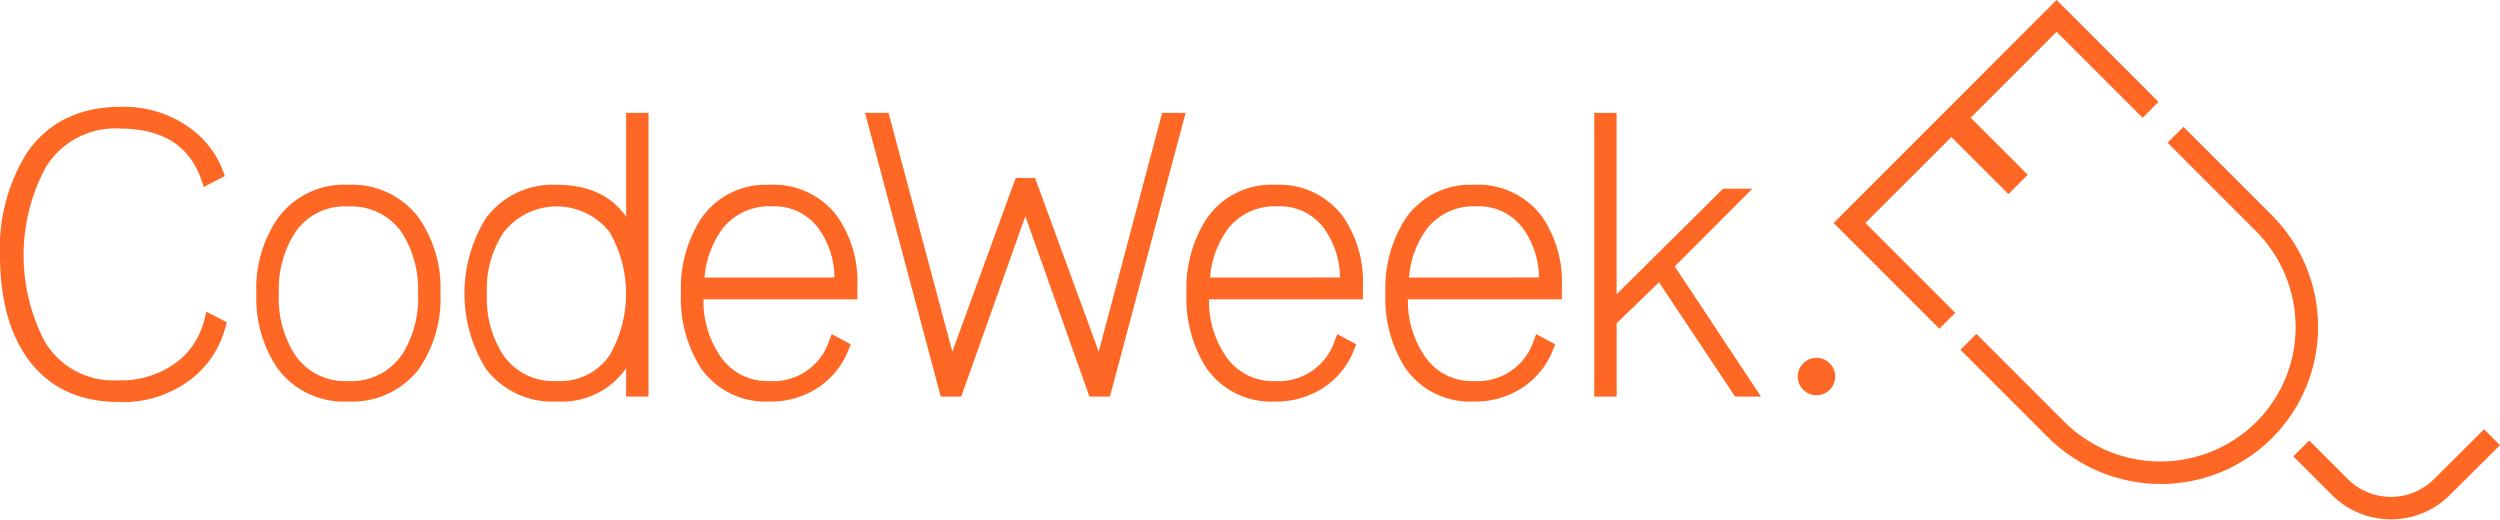
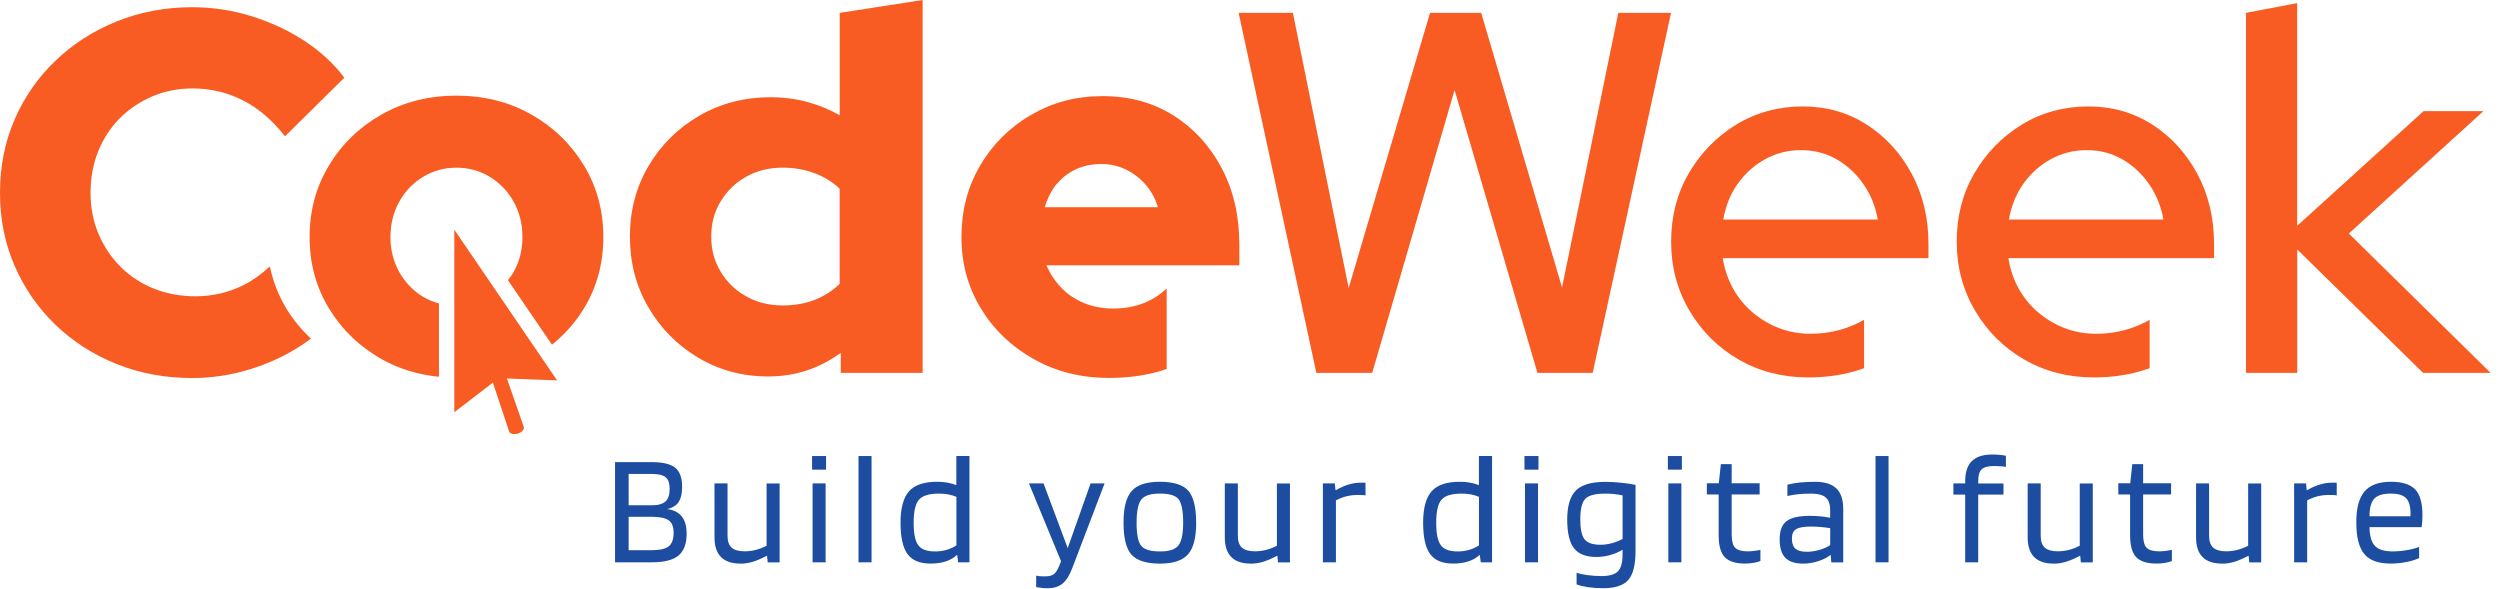
- <svg xmlns="http://www.w3.org/2000/svg" width="241" height="50.063" viewBox="0 0 241 50.063" version="1.1" id="svg41">
-   <defs id="defs7">
-     <style id="style2">.a{fill:none;}.b{clip-path:url(#a);}.c{fill:#fe6824;}</style>
-     <clipPath id="a">
-       <rect class="a" width="241" height="50.063" id="rect4" />
-     </clipPath>
-   </defs>
-   <path id="path35" style="fill:#fe6824;stroke:none" d="m 230.486,50.063 a 8.015,8.015 0 0 1 -5.689,-2.347 l -3.72,-3.72 1.532,-1.533 3.721,3.721 a 5.873,5.873 0 0 0 8.294,0.012 l 4.845,-4.818 1.528,1.538 -4.845,4.817 a 8.012,8.012 0 0 1 -5.669,2.333 m -22.171,-3.413 a 15.4,15.4 0 0 1 -10.911,-4.526 l -8.409,-8.409 1.532,-1.533 8.41,8.41 a 13.129,13.129 0 0 0 18.544,0.116 12.9,12.9 0 0 0 3.819,-9.244 13.107,13.107 0 0 0 -3.889,-9.254 l -8.455,-8.456 1.531,-1.532 8.457,8.455 a 15.272,15.272 0 0 1 4.524,10.776 15.135,15.135 0 0 1 -15.153,15.2 m -10.054,-46.66 -21.492,21.5 10.192,10.191 1.532,-1.532 -8.661,-8.66 8.284,-8.283 5.5,5.5 1.862,-1.863 -5.5,-5.5 8.283,-8.283 8.29,8.29 1.531,-1.533 z m -36.811,25.69 7.487,-7.5 h -2.823 L 155.842,28.365 V 10.88 h -2.156 v 27.353 h 2.16 v -7.069 l 4.082,-3.953 7.336,11.021 h 2.5 z m -10.885,1.969 a 11.016,11.016 0 0 0 -2.006,-6.9 7.678,7.678 0 0 0 -6.481,-2.944 7.554,7.554 0 0 0 -6.6,3.292 12.365,12.365 0 0 0 -1.922,7.176 12.543,12.543 0 0 0 1.925,7.215 7.612,7.612 0 0 0 6.6,3.216 8.22,8.22 0 0 0 5.218,-1.72 7.77,7.77 0 0 0 2.467,-3.4 l 0.152,-0.4 -1.828,-0.985 -0.2,0.525 a 5.69,5.69 0 0 1 -5.81,4.008 5.463,5.463 0 0 1 -4.8,-2.5 9.4,9.4 0 0 1 -1.56,-5.382 h 14.85 z m -14.733,-0.9 a 9.073,9.073 0 0 1 1.719,-4.7 5.726,5.726 0 0 1 4.784,-2.165 5.25,5.25 0 0 1 4.552,2.223 8.183,8.183 0 0 1 1.472,4.637 z m -4.443,0.9 a 11.029,11.029 0 0 0 -2.007,-6.9 7.679,7.679 0 0 0 -6.481,-2.944 7.551,7.551 0 0 0 -6.6,3.292 12.368,12.368 0 0 0 -1.922,7.176 12.545,12.545 0 0 0 1.925,7.214 7.608,7.608 0 0 0 6.6,3.217 8.229,8.229 0 0 0 5.219,-1.72 7.765,7.765 0 0 0 2.466,-3.4 l 0.152,-0.4 -1.828,-0.985 -0.2,0.524 a 5.691,5.691 0 0 1 -5.81,4.009 5.465,5.465 0 0 1 -4.8,-2.5 9.414,9.414 0 0 1 -1.559,-5.383 h 14.85 z m -14.736,-0.9 a 9.1,9.1 0 0 1 1.719,-4.7 5.728,5.728 0 0 1 4.784,-2.165 5.256,5.256 0 0 1 4.554,2.223 8.188,8.188 0 0 1 1.47,4.637 z M 112.031,10.88 105.918,33.9 99.777,17.151 H 97.914 L 91.804,33.899 85.655,10.88 h -2.266 l 7.3,27.353 h 1.976 l 6.177,-17.392 6.18,17.392 h 1.973 l 7.3,-27.353 z m -29.38,16.775 a 11.021,11.021 0 0 0 -2.007,-6.9 7.676,7.676 0 0 0 -6.48,-2.944 7.552,7.552 0 0 0 -6.6,3.292 12.364,12.364 0 0 0 -1.923,7.176 12.545,12.545 0 0 0 1.925,7.215 7.611,7.611 0 0 0 6.6,3.216 8.223,8.223 0 0 0 5.219,-1.72 7.764,7.764 0 0 0 2.466,-3.4 l 0.152,-0.4 -1.827,-0.986 -0.2,0.526 a 5.69,5.69 0 0 1 -5.81,4.008 5.465,5.465 0 0 1 -4.8,-2.5 9.415,9.415 0 0 1 -1.558,-5.383 h 14.843 z m -14.734,-0.9 a 9.091,9.091 0 0 1 1.719,-4.7 5.727,5.727 0 0 1 4.785,-2.165 5.257,5.257 0 0 1 4.554,2.223 8.2,8.2 0 0 1 1.47,4.638 z M 60.359,10.88 v 10.005 c -1.423,-2.042 -3.666,-3.074 -6.694,-3.074 a 8.017,8.017 0 0 0 -6.813,3.2 13.794,13.794 0 0 0 0,14.563 8.027,8.027 0 0 0 6.813,3.133 7.58,7.58 0 0 0 6.694,-3.2 v 2.724 H 62.52 V 10.88 Z m -6.694,25.851 a 5.851,5.851 0 0 1 -5.171,-2.528 10.071,10.071 0 0 1 -1.559,-5.888 9.9,9.9 0 0 1 1.6,-5.894 6.476,6.476 0 0 1 10.261,0 v 0 a 11.9,11.9 0 0 1 0,11.785 5.763,5.763 0 0 1 -5.131,2.525 z M 40.384,21.016 a 8.019,8.019 0 0 0 -6.813,-3.206 7.916,7.916 0 0 0 -6.778,3.207 11.853,11.853 0 0 0 -2.077,7.26 12.01,12.01 0 0 0 2.08,7.3 7.981,7.981 0 0 0 6.775,3.133 8.154,8.154 0 0 0 6.814,-3.135 12.018,12.018 0 0 0 2.076,-7.3 11.86,11.86 0 0 0 -2.077,-7.259 z m -0.084,7.3 a 10.068,10.068 0 0 1 -1.558,5.886 5.906,5.906 0 0 1 -5.171,2.531 5.813,5.813 0 0 1 -5.133,-2.527 v 0 a 10.059,10.059 0 0 1 -1.56,-5.887 10.167,10.167 0 0 1 1.564,-5.894 5.76,5.76 0 0 1 5.131,-2.524 5.9,5.9 0 0 1 5.168,2.527 10.173,10.173 0 0 1 1.559,5.887 z m -20.412,1.729 -0.146,0.613 a 7.443,7.443 0 0 1 -2.373,4 9.019,9.019 0 0 1 -6.094,2.006 7.634,7.634 0 0 1 -6.989,-3.791 17.943,17.943 0 0 1 0.073,-16.659 7.813,7.813 0 0 1 7.1,-3.829 c 4.25,0 6.868,1.665 8,5.089 l 0.181,0.548 2.035,-1.049 -0.147,-0.407 a 8.9,8.9 0 0 0 -2.907,-4 10.843,10.843 0 0 0 -6.946,-2.272 c -3.991,0 -7.04,1.478 -9.062,4.4 a 17.335,17.335 0 0 0 -2.615,9.922 c 0,4.045 0.856,7.335 2.544,9.778 2,2.892 5,4.358 8.914,4.358 a 10.711,10.711 0 0 0 7.443,-2.584 9.38,9.38 0 0 0 2.86,-4.722 l 0.1,-0.382 z m 156.969,6.704 a 1.808,1.808 0 1 0 -1.3,1.3 1.811,1.811 0 0 0 1.3,-1.3" />
+ <svg xmlns="http://www.w3.org/2000/svg" width="170" height="40" viewBox="0 0 170 40" fill="none">
+   <path d="M46.693 36.282C46.693 36.977 46.504 37.476 46.13 37.782C45.756 38.086 45.153 38.237 44.323 38.237H41.824V31.424H44.31C45.058 31.424 45.593 31.55 45.91 31.803C46.228 32.056 46.385 32.492 46.385 33.108C46.385 33.55 46.306 33.891 46.152 34.128C45.998 34.368 45.737 34.529 45.37 34.617C45.81 34.674 46.14 34.842 46.36 35.117C46.58 35.391 46.69 35.78 46.69 36.279L46.693 36.282ZM45.536 33.24C45.536 32.864 45.445 32.602 45.266 32.454C45.087 32.305 44.772 32.229 44.326 32.229H42.748V34.358H44.326C44.76 34.358 45.068 34.27 45.256 34.096C45.445 33.922 45.536 33.635 45.536 33.237V33.24ZM45.806 36.228C45.806 35.824 45.696 35.54 45.47 35.382C45.247 35.221 44.867 35.142 44.326 35.142H42.748V37.413H44.326C44.867 37.413 45.25 37.325 45.47 37.151C45.693 36.977 45.806 36.671 45.806 36.228Z" fill="#1C4DA1" />
+   <path d="M50.359 38.326C49.768 38.326 49.325 38.177 49.029 37.88C48.734 37.584 48.586 37.138 48.586 36.544V32.871H49.472V36.434C49.472 36.803 49.567 37.072 49.752 37.239C49.937 37.407 50.236 37.489 50.638 37.489C50.883 37.489 51.132 37.457 51.377 37.397C51.625 37.337 51.877 37.239 52.128 37.11V32.874H53.014V38.241H52.204L52.16 37.795H52.138C51.764 37.991 51.437 38.13 51.166 38.209C50.893 38.288 50.623 38.329 50.355 38.329L50.359 38.326Z" fill="#1C4DA1" />
+   <path d="M56.173 31.936H55.221V31.01H56.173V31.936ZM56.142 38.238H55.255V32.871H56.142V38.238Z" fill="#1C4DA1" />
+   <path d="M59.265 31.01V38.238H58.379V31.01H59.265Z" fill="#1C4DA1" />
+   <path d="M65.036 31.01H65.923V38.238H65.156L65.09 37.739H65.068C64.857 37.934 64.606 38.08 64.304 38.178C64.005 38.276 63.66 38.323 63.27 38.323C62.541 38.323 62.022 38.105 61.708 37.672C61.394 37.236 61.236 36.529 61.236 35.543C61.236 34.558 61.428 33.847 61.808 33.414C62.189 32.978 62.827 32.76 63.722 32.76C63.974 32.76 64.21 32.779 64.43 32.82C64.65 32.861 64.851 32.915 65.03 32.988V31.01H65.036ZM63.839 33.566C63.169 33.566 62.717 33.708 62.481 33.989C62.245 34.27 62.129 34.788 62.129 35.543C62.129 36.298 62.233 36.785 62.437 37.069C62.641 37.356 63.025 37.498 63.587 37.498C63.855 37.498 64.109 37.464 64.354 37.394C64.599 37.325 64.826 37.224 65.036 37.085V33.784C64.863 33.711 64.681 33.657 64.486 33.619C64.291 33.581 64.075 33.566 63.839 33.566Z" fill="#1C4DA1" />
+   <path d="M71.079 39.194C71.353 39.194 71.56 39.135 71.702 39.014C71.843 38.895 71.991 38.61 72.151 38.162L69.967 32.871H70.96L72.604 37.271L74.16 32.871H75.112L72.927 38.597C72.733 39.119 72.506 39.482 72.246 39.691C71.985 39.899 71.651 40 71.24 40C71.117 40 70.988 39.994 70.856 39.978C70.724 39.962 70.592 39.946 70.46 39.924V39.141C70.539 39.163 70.627 39.176 70.724 39.185C70.822 39.194 70.938 39.194 71.076 39.194H71.079Z" fill="#1C4DA1" />
+   <path d="M81.341 35.543C81.341 36.557 81.156 37.274 80.785 37.694C80.414 38.114 79.779 38.326 78.877 38.326C77.975 38.326 77.302 38.124 76.941 37.716C76.579 37.312 76.4 36.586 76.4 35.543C76.4 34.501 76.586 33.803 76.957 33.386C77.328 32.969 77.966 32.76 78.874 32.76C79.782 32.76 80.449 32.962 80.804 33.37C81.162 33.777 81.338 34.501 81.338 35.543H81.341ZM77.287 35.534C77.287 36.33 77.39 36.857 77.601 37.113C77.808 37.369 78.236 37.498 78.877 37.498C79.518 37.498 79.914 37.363 80.131 37.091C80.348 36.819 80.455 36.298 80.455 35.531C80.455 34.763 80.351 34.207 80.147 33.948C79.943 33.692 79.518 33.563 78.877 33.563C78.236 33.563 77.827 33.698 77.614 33.964C77.397 34.232 77.29 34.754 77.29 35.527L77.287 35.534Z" fill="#1C4DA1" />
+   <path d="M85.06 38.326C84.469 38.326 84.026 38.177 83.73 37.88C83.435 37.584 83.287 37.138 83.287 36.544V32.871H84.173V36.434C84.173 36.803 84.268 37.072 84.453 37.239C84.639 37.407 84.937 37.489 85.34 37.489C85.585 37.489 85.833 37.457 86.078 37.397C86.326 37.337 86.578 37.239 86.829 37.11V32.874H87.716V38.241H86.905L86.861 37.795H86.839C86.465 37.991 86.138 38.13 85.868 38.209C85.594 38.288 85.324 38.329 85.057 38.329L85.06 38.326Z" fill="#1C4DA1" />
+   <path d="M90.843 38.237H89.957V32.871H90.768L90.812 33.325H90.856C91.136 33.158 91.418 33.035 91.698 32.95C91.978 32.864 92.258 32.823 92.531 32.823H92.764C92.805 32.823 92.833 32.826 92.855 32.833V33.692C92.805 33.676 92.742 33.667 92.666 33.663C92.591 33.66 92.475 33.657 92.314 33.657C92.053 33.657 91.799 33.689 91.55 33.749C91.302 33.812 91.067 33.904 90.843 34.027V38.231V38.237Z" fill="#1C4DA1" />
+   <path d="M100.573 31.01H101.46V38.238H100.693L100.627 37.739H100.605C100.394 37.934 100.143 38.08 99.841 38.178C99.539 38.276 99.197 38.323 98.807 38.323C98.078 38.323 97.559 38.105 97.245 37.672C96.931 37.236 96.773 36.529 96.773 35.543C96.773 34.558 96.965 33.847 97.346 33.414C97.726 32.978 98.364 32.76 99.26 32.76C99.511 32.76 99.747 32.779 99.967 32.82C100.187 32.861 100.388 32.915 100.567 32.988V31.01H100.573ZM99.373 33.566C98.703 33.566 98.251 33.708 98.015 33.989C97.779 34.27 97.663 34.788 97.663 35.543C97.663 36.298 97.767 36.785 97.971 37.069C98.175 37.356 98.559 37.498 99.121 37.498C99.388 37.498 99.643 37.464 99.888 37.394C100.133 37.325 100.36 37.224 100.57 37.085V33.784C100.397 33.711 100.215 33.657 100.02 33.619C99.825 33.581 99.608 33.566 99.373 33.566Z" fill="#1C4DA1" />
+   <path d="M104.616 31.936H103.664V31.01H104.616V31.936ZM104.585 38.238H103.699V32.871H104.585V38.238Z" fill="#1C4DA1" />
+   <path d="M108.994 39.997C108.632 39.997 108.296 39.972 107.982 39.928C107.667 39.88 107.409 39.817 107.208 39.738V38.945C107.375 39.008 107.617 39.065 107.938 39.106C108.258 39.151 108.576 39.173 108.893 39.173C109.434 39.173 109.808 39.065 110.018 38.854C110.226 38.639 110.333 38.263 110.333 37.72V37.385C110.065 37.543 109.782 37.666 109.478 37.748C109.176 37.83 108.868 37.874 108.56 37.874C107.846 37.874 107.337 37.675 107.029 37.277C106.721 36.879 106.57 36.229 106.57 35.322C106.57 34.416 106.768 33.746 107.158 33.354C107.551 32.962 108.22 32.767 109.163 32.767C109.503 32.767 109.867 32.786 110.254 32.827C110.644 32.868 110.964 32.915 111.216 32.972V37.47C111.216 38.411 111.049 39.068 110.719 39.441C110.389 39.814 109.811 40 108.99 40L108.994 39.997ZM109.166 33.566C108.475 33.566 108.016 33.686 107.793 33.926C107.57 34.166 107.46 34.63 107.46 35.316C107.46 35.967 107.554 36.418 107.746 36.668C107.938 36.917 108.305 37.044 108.855 37.044C109.094 37.044 109.339 37.009 109.597 36.939C109.852 36.87 110.1 36.775 110.336 36.652V33.686C110.163 33.648 109.977 33.62 109.779 33.597C109.581 33.575 109.377 33.566 109.166 33.566Z" fill="#1C4DA1" />
+   <path d="M114.368 31.936H113.416V31.01H114.368V31.936ZM114.334 38.238H113.447V32.871H114.334V38.238Z" fill="#1C4DA1" />
+   <path d="M119.709 37.4V38.149C119.593 38.199 119.436 38.24 119.238 38.275C119.04 38.31 118.851 38.323 118.672 38.323C118.025 38.323 117.559 38.177 117.283 37.887C117.006 37.596 116.868 37.097 116.868 36.386V33.625H116.066V32.864H116.877L117.019 31.56H117.754V32.864H119.656V33.625H117.754V36.352C117.754 36.794 117.836 37.094 117.996 37.252C118.16 37.413 118.446 37.492 118.854 37.492C118.983 37.492 119.134 37.482 119.304 37.46C119.473 37.438 119.609 37.416 119.709 37.394V37.4Z" fill="#1C4DA1" />
+   <path d="M122.606 38.326C122.059 38.326 121.657 38.193 121.399 37.928C121.144 37.663 121.016 37.245 121.016 36.674C121.016 36.102 121.17 35.682 121.481 35.442C121.792 35.199 122.317 35.079 123.059 35.079C123.304 35.079 123.546 35.088 123.781 35.11C124.02 35.132 124.244 35.164 124.451 35.208V34.687C124.451 34.289 124.35 34.001 124.149 33.828C123.948 33.654 123.624 33.566 123.175 33.566C122.845 33.566 122.553 33.578 122.301 33.603C122.05 33.629 121.795 33.67 121.544 33.73V32.959C121.833 32.886 122.125 32.836 122.427 32.807C122.725 32.779 123.065 32.763 123.448 32.763C124.09 32.763 124.564 32.915 124.875 33.215C125.186 33.515 125.34 33.983 125.34 34.611V38.241H124.53L124.486 37.742H124.464C124.247 37.915 123.967 38.057 123.627 38.165C123.285 38.272 122.945 38.329 122.606 38.329V38.326ZM123.156 35.805C122.666 35.805 122.326 35.865 122.135 35.985C121.943 36.105 121.849 36.317 121.849 36.62C121.849 36.939 121.927 37.17 122.087 37.309C122.248 37.451 122.505 37.52 122.867 37.52C123.147 37.52 123.436 37.476 123.731 37.391C124.027 37.306 124.269 37.195 124.454 37.066V35.916C124.215 35.878 123.995 35.852 123.788 35.834C123.583 35.815 123.373 35.808 123.156 35.808V35.805Z" fill="#1C4DA1" />
+   <path d="M128.421 31.01V38.238H127.535V31.01H128.421Z" fill="#1C4DA1" />
+   <path d="M133.632 33.632H132.83V32.87H133.632V32.741C133.632 32.119 133.782 31.658 134.084 31.358C134.386 31.057 134.851 30.906 135.48 30.906C135.64 30.906 135.797 30.912 135.957 30.928C136.115 30.944 136.262 30.963 136.401 30.991V31.752C136.316 31.73 136.196 31.714 136.049 31.705C135.901 31.695 135.753 31.689 135.612 31.689C135.2 31.689 134.917 31.762 134.757 31.913C134.596 32.062 134.518 32.33 134.518 32.722V32.874H136.237V33.635H134.518V38.24H133.632V33.635V33.632Z" fill="#1C4DA1" />
+   <path d="M139.654 38.326C139.063 38.326 138.619 38.177 138.324 37.88C138.029 37.584 137.881 37.138 137.881 36.544V32.871H138.767V36.434C138.767 36.803 138.861 37.072 139.047 37.239C139.232 37.407 139.531 37.489 139.933 37.489C140.178 37.489 140.427 37.457 140.672 37.397C140.92 37.337 141.172 37.239 141.423 37.11V32.874H142.309V38.241H141.498L141.454 37.795H141.432C141.058 37.991 140.732 38.13 140.461 38.209C140.188 38.288 139.918 38.329 139.65 38.329L139.654 38.326Z" fill="#1C4DA1" />
+   <path d="M147.688 37.4V38.149C147.571 38.199 147.414 38.24 147.216 38.275C147.018 38.31 146.83 38.323 146.65 38.323C146.003 38.323 145.538 38.177 145.261 37.887C144.985 37.596 144.846 37.097 144.846 36.386V33.625H144.045V32.864H144.856L144.997 31.56H145.733V32.864H147.634V33.625H145.733V36.352C145.733 36.794 145.814 37.094 145.975 37.252C146.138 37.413 146.424 37.492 146.833 37.492C146.962 37.492 147.113 37.482 147.282 37.46C147.452 37.438 147.587 37.416 147.688 37.394V37.4Z" fill="#1C4DA1" />
+   <path d="M151.105 38.326C150.514 38.326 150.071 38.177 149.775 37.88C149.48 37.584 149.332 37.138 149.332 36.544V32.871H150.218V36.434C150.218 36.803 150.313 37.072 150.498 37.239C150.687 37.407 150.982 37.489 151.384 37.489C151.63 37.489 151.878 37.457 152.123 37.397C152.371 37.337 152.623 37.239 152.874 37.11V32.874H153.761V38.241H152.95L152.906 37.795H152.884C152.51 37.991 152.183 38.13 151.912 38.209C151.639 38.288 151.369 38.329 151.102 38.329L151.105 38.326Z" fill="#1C4DA1" />
+   <path d="M156.886 38.237H156V32.871H156.811L156.855 33.325H156.899C157.179 33.158 157.462 33.035 157.741 32.95C158.021 32.864 158.301 32.823 158.574 32.823H158.807C158.848 32.823 158.876 32.826 158.898 32.833V33.692C158.848 33.676 158.785 33.667 158.709 33.663C158.634 33.66 158.518 33.657 158.357 33.657C158.096 33.657 157.842 33.689 157.594 33.749C157.345 33.812 157.109 33.904 156.886 34.027V38.231V38.237Z" fill="#1C4DA1" />
+   <path d="M164.5 37.195V37.944C164.311 38.045 164.038 38.133 163.673 38.209C163.309 38.285 162.941 38.323 162.564 38.323C161.728 38.323 161.131 38.105 160.769 37.672C160.408 37.236 160.229 36.519 160.229 35.521C160.229 34.523 160.417 33.856 160.791 33.417C161.165 32.978 161.765 32.76 162.586 32.76C163.35 32.76 163.896 32.934 164.23 33.278C164.56 33.623 164.726 34.197 164.726 35C164.726 35.145 164.723 35.278 164.717 35.401C164.71 35.524 164.695 35.673 164.673 35.846H161.127C161.134 36.44 161.256 36.864 161.489 37.116C161.725 37.369 162.13 37.495 162.705 37.495C163.016 37.495 163.34 37.467 163.68 37.407C164.019 37.35 164.292 37.277 164.5 37.189V37.195ZM163.915 34.88C163.909 34.4 163.805 34.062 163.601 33.863C163.397 33.664 163.06 33.563 162.586 33.563C162.051 33.563 161.674 33.676 161.457 33.904C161.237 34.131 161.127 34.532 161.127 35.104H163.906C163.906 35.104 163.906 35.057 163.912 35C163.915 34.946 163.918 34.905 163.918 34.877L163.915 34.88Z" fill="#1C4DA1" />
+   <path d="M52.228 25.599C50.49 25.599 48.906 25.173 47.479 24.323C46.052 23.473 44.921 22.33 44.088 20.895C43.252 19.461 42.834 17.86 42.834 16.088C42.834 14.316 43.258 12.714 44.104 11.28C44.952 9.846 46.1 8.709 47.548 7.872C48.997 7.032 50.616 6.611 52.401 6.611C53.259 6.611 54.083 6.716 54.872 6.927C55.661 7.139 56.402 7.439 57.1 7.837V0.875L62.739 0V25.356H57.172V23.991C55.711 25.065 54.064 25.599 52.232 25.599H52.228ZM53.203 20.772C53.992 20.772 54.712 20.649 55.359 20.406C56.01 20.16 56.588 19.793 57.097 19.303V12.834C56.61 12.367 56.032 12.013 55.359 11.767C54.686 11.52 53.967 11.4 53.203 11.4C52.298 11.4 51.48 11.605 50.748 12.013C50.016 12.42 49.438 12.979 49.007 13.69C48.576 14.401 48.363 15.2 48.363 16.085C48.363 16.969 48.576 17.768 49.007 18.479C49.434 19.19 50.016 19.749 50.748 20.156C51.477 20.564 52.298 20.769 53.203 20.769V20.772Z" fill="#F95C22" />
+   <path d="M89.513 25.356L84.227 0.875H87.916L91.71 19.585L97.242 0.875H100.721L106.218 19.55L110.046 0.875H113.63L108.305 25.356H104.546L98.911 6.122L93.31 25.356H89.516H89.513Z" fill="#F95C22" />
+   <path d="M152.729 25.355V0.875L156.208 0.211V15.355L164.804 7.556H168.874L159.722 15.879L169.361 25.355H164.769L156.211 16.963V25.355H152.732H152.729Z" fill="#F95C22" />
+   <path d="M19.477 20.984C18.934 20.093 18.559 19.136 18.352 18.116C17.799 18.628 17.211 19.057 16.579 19.376C15.57 19.888 14.474 20.147 13.292 20.147C12.27 20.147 11.327 19.973 10.457 19.623C9.586 19.272 8.832 18.779 8.194 18.138C7.556 17.497 7.056 16.751 6.698 15.898C6.339 15.049 6.157 14.12 6.157 13.119C6.157 12.117 6.33 11.148 6.679 10.285C7.028 9.423 7.515 8.677 8.14 8.046C8.766 7.417 9.501 6.921 10.35 6.558C11.199 6.198 12.107 6.014 13.081 6.014C14.31 6.014 15.454 6.283 16.51 6.82C17.566 7.357 18.522 8.172 19.38 9.268L23.416 5.282C22.674 4.302 21.75 3.459 20.65 2.745C19.546 2.034 18.346 1.482 17.048 1.084C15.746 0.689 14.427 0.49 13.081 0.49C11.249 0.49 9.539 0.812 7.949 1.45C6.358 2.091 4.969 2.982 3.775 4.126C2.58 5.269 1.653 6.602 0.99 8.131C0.33 9.66 0 11.318 0 13.116C0 14.913 0.33 16.537 0.99 18.065C1.65 19.594 2.574 20.927 3.756 22.071C4.938 23.214 6.324 24.105 7.914 24.746C9.501 25.387 11.224 25.706 13.081 25.706C14.379 25.706 15.668 25.514 16.944 25.128C18.22 24.743 19.402 24.197 20.492 23.486C20.719 23.337 20.933 23.183 21.143 23.025C20.502 22.428 19.942 21.752 19.474 20.984H19.477Z" fill="#F95C22" />
+   <path d="M77.769 20.614C77.143 20.861 76.445 20.981 75.682 20.981C74.987 20.981 74.337 20.858 73.733 20.614C73.13 20.368 72.614 20.027 72.184 19.581C71.753 19.139 71.413 18.624 71.156 18.043H84.275V16.644C84.275 14.685 83.876 12.948 83.074 11.432C82.273 9.916 81.179 8.722 79.787 7.847C78.394 6.972 76.794 6.536 74.984 6.536C73.174 6.536 71.574 6.962 70.112 7.812C68.651 8.665 67.497 9.811 66.649 11.255C65.8 12.702 65.379 14.322 65.379 16.116C65.379 17.91 65.819 19.531 66.702 20.978C67.582 22.424 68.783 23.571 70.304 24.424C71.822 25.277 73.522 25.7 75.402 25.7C76.854 25.7 78.162 25.495 79.334 25.094V19.61C78.9 20.036 78.378 20.371 77.769 20.611V20.614ZM71.869 12.503C72.228 12.073 72.664 11.738 73.174 11.505C73.683 11.271 74.252 11.154 74.877 11.154C75.503 11.154 76.037 11.277 76.546 11.52C77.055 11.767 77.501 12.105 77.885 12.534C78.268 12.967 78.551 13.485 78.737 14.091H71.046C71.231 13.463 71.505 12.932 71.863 12.499L71.869 12.503Z" fill="#F95C22" />
+   <path d="M125.605 22.276C124.816 22.557 123.98 22.696 123.1 22.696C122.104 22.696 121.174 22.469 120.316 22.014C119.458 21.559 118.754 20.952 118.21 20.194C117.666 19.436 117.311 18.558 117.147 17.553H131.137V16.609C131.137 14.837 130.76 13.245 130.006 11.836C129.251 10.427 128.23 9.306 126.944 8.478C125.656 7.651 124.2 7.237 122.579 7.237C120.957 7.237 119.401 7.651 118.056 8.478C116.711 9.306 115.639 10.408 114.837 11.782C114.036 13.16 113.637 14.707 113.637 16.432C113.637 18.157 114.055 19.727 114.891 21.136C115.727 22.548 116.846 23.653 118.248 24.459C119.649 25.264 121.224 25.665 122.962 25.665C124.285 25.665 125.502 25.473 126.617 25.087C126.665 25.072 126.709 25.049 126.756 25.034V21.745C126.41 21.947 126.03 22.124 125.608 22.273L125.605 22.276ZM118.175 12.484C118.675 11.786 119.294 11.23 120.036 10.822C120.778 10.415 121.589 10.209 122.472 10.209C123.355 10.209 124.153 10.415 124.873 10.822C125.593 11.23 126.199 11.789 126.699 12.499C127.199 13.21 127.529 14.022 127.689 14.928H117.182C117.345 13.997 117.676 13.182 118.172 12.48L118.175 12.484Z" fill="#F95C22" />
+   <path d="M145.025 22.276C144.236 22.557 143.4 22.696 142.52 22.696C141.524 22.696 140.594 22.469 139.736 22.014C138.878 21.559 138.173 20.952 137.63 20.194C137.086 19.436 136.731 18.558 136.567 17.553H150.557V16.609C150.557 14.837 150.18 13.245 149.426 11.836C148.671 10.427 147.65 9.306 146.364 8.478C145.076 7.651 143.62 7.237 141.999 7.237C140.377 7.237 138.821 7.651 137.476 8.478C136.131 9.306 135.059 10.408 134.257 11.782C133.456 13.16 133.057 14.707 133.057 16.432C133.057 18.157 133.475 19.727 134.311 21.136C135.147 22.548 136.266 23.653 137.667 24.459C139.069 25.264 140.644 25.665 142.382 25.665C143.705 25.665 144.922 25.473 146.037 25.087C146.084 25.072 146.128 25.049 146.176 25.034V21.745C145.83 21.947 145.45 22.124 145.028 22.273L145.025 22.276ZM137.598 12.484C138.098 11.786 138.717 11.23 139.459 10.822C140.201 10.415 141.012 10.209 141.895 10.209C142.778 10.209 143.576 10.415 144.296 10.822C145.016 11.23 145.622 11.789 146.122 12.499C146.622 13.21 146.952 14.022 147.112 14.928H136.605C136.769 13.997 137.099 13.182 137.595 12.48L137.598 12.484Z" fill="#F95C22" />
+   <path d="M35.211 29.484C35.516 29.39 35.66 29.165 35.626 29.055L34.469 25.738L37.883 25.867L30.893 15.617V28.031L33.517 26.016L34.623 29.352C34.661 29.472 34.909 29.576 35.211 29.484Z" fill="#F95C22" />
+   <path d="M39.7 11.242C38.817 9.786 37.623 8.63 36.117 7.78C34.609 6.93 32.914 6.504 31.038 6.504C29.162 6.504 27.465 6.93 25.959 7.78C24.45 8.63 23.256 9.786 22.376 11.242C21.493 12.698 21.053 14.325 21.053 16.119C21.053 17.913 21.493 19.534 22.376 20.981C23.256 22.427 24.45 23.574 25.959 24.427C27.138 25.093 28.442 25.479 29.85 25.621V20.633C29.47 20.529 29.102 20.387 28.759 20.178C28.074 19.758 27.537 19.193 27.141 18.482C26.748 17.771 26.55 16.985 26.55 16.122C26.55 15.26 26.748 14.439 27.141 13.728C27.534 13.017 28.074 12.452 28.759 12.032C29.445 11.612 30.205 11.403 31.038 11.403C31.871 11.403 32.632 11.612 33.317 12.032C34.002 12.452 34.539 13.017 34.935 13.728C35.328 14.439 35.526 15.238 35.526 16.122C35.526 17.007 35.328 17.771 34.935 18.482C34.819 18.691 34.681 18.871 34.539 19.051L37.535 23.441C38.39 22.747 39.122 21.935 39.703 20.981C40.584 19.534 41.027 17.917 41.027 16.119C41.027 14.322 40.587 12.698 39.703 11.242H39.7Z" fill="#F95C22" />
</svg>
